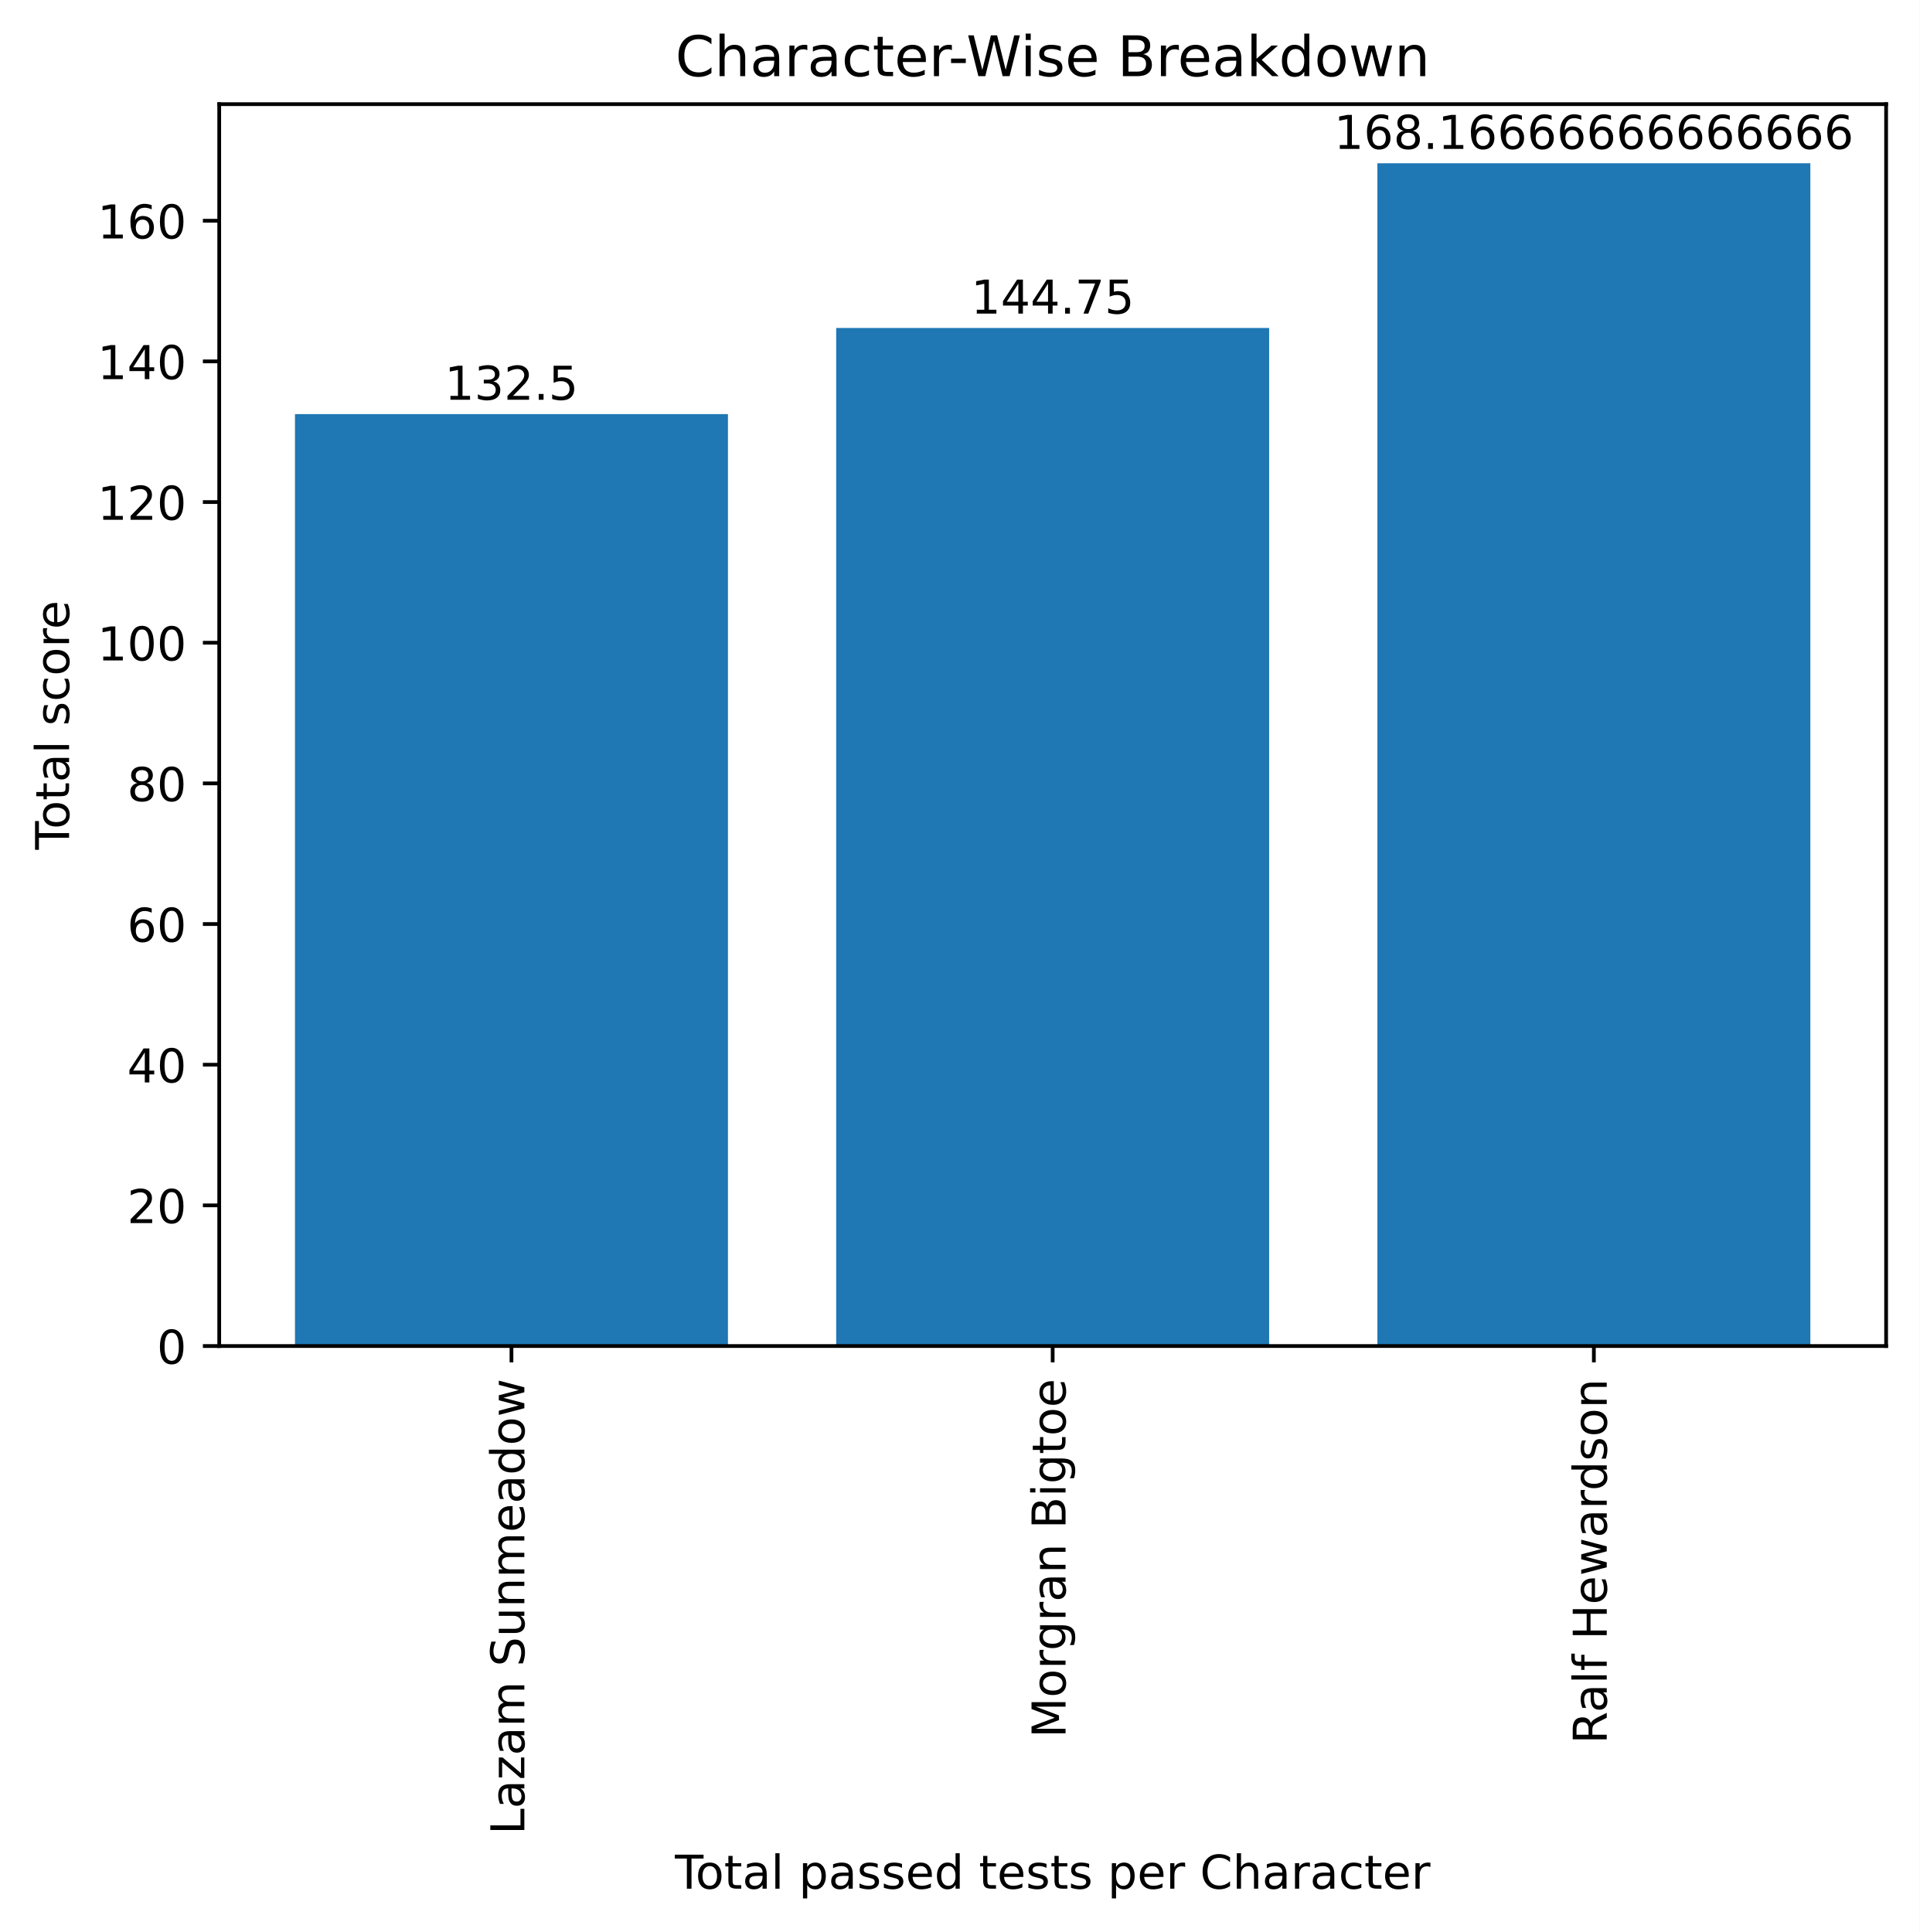
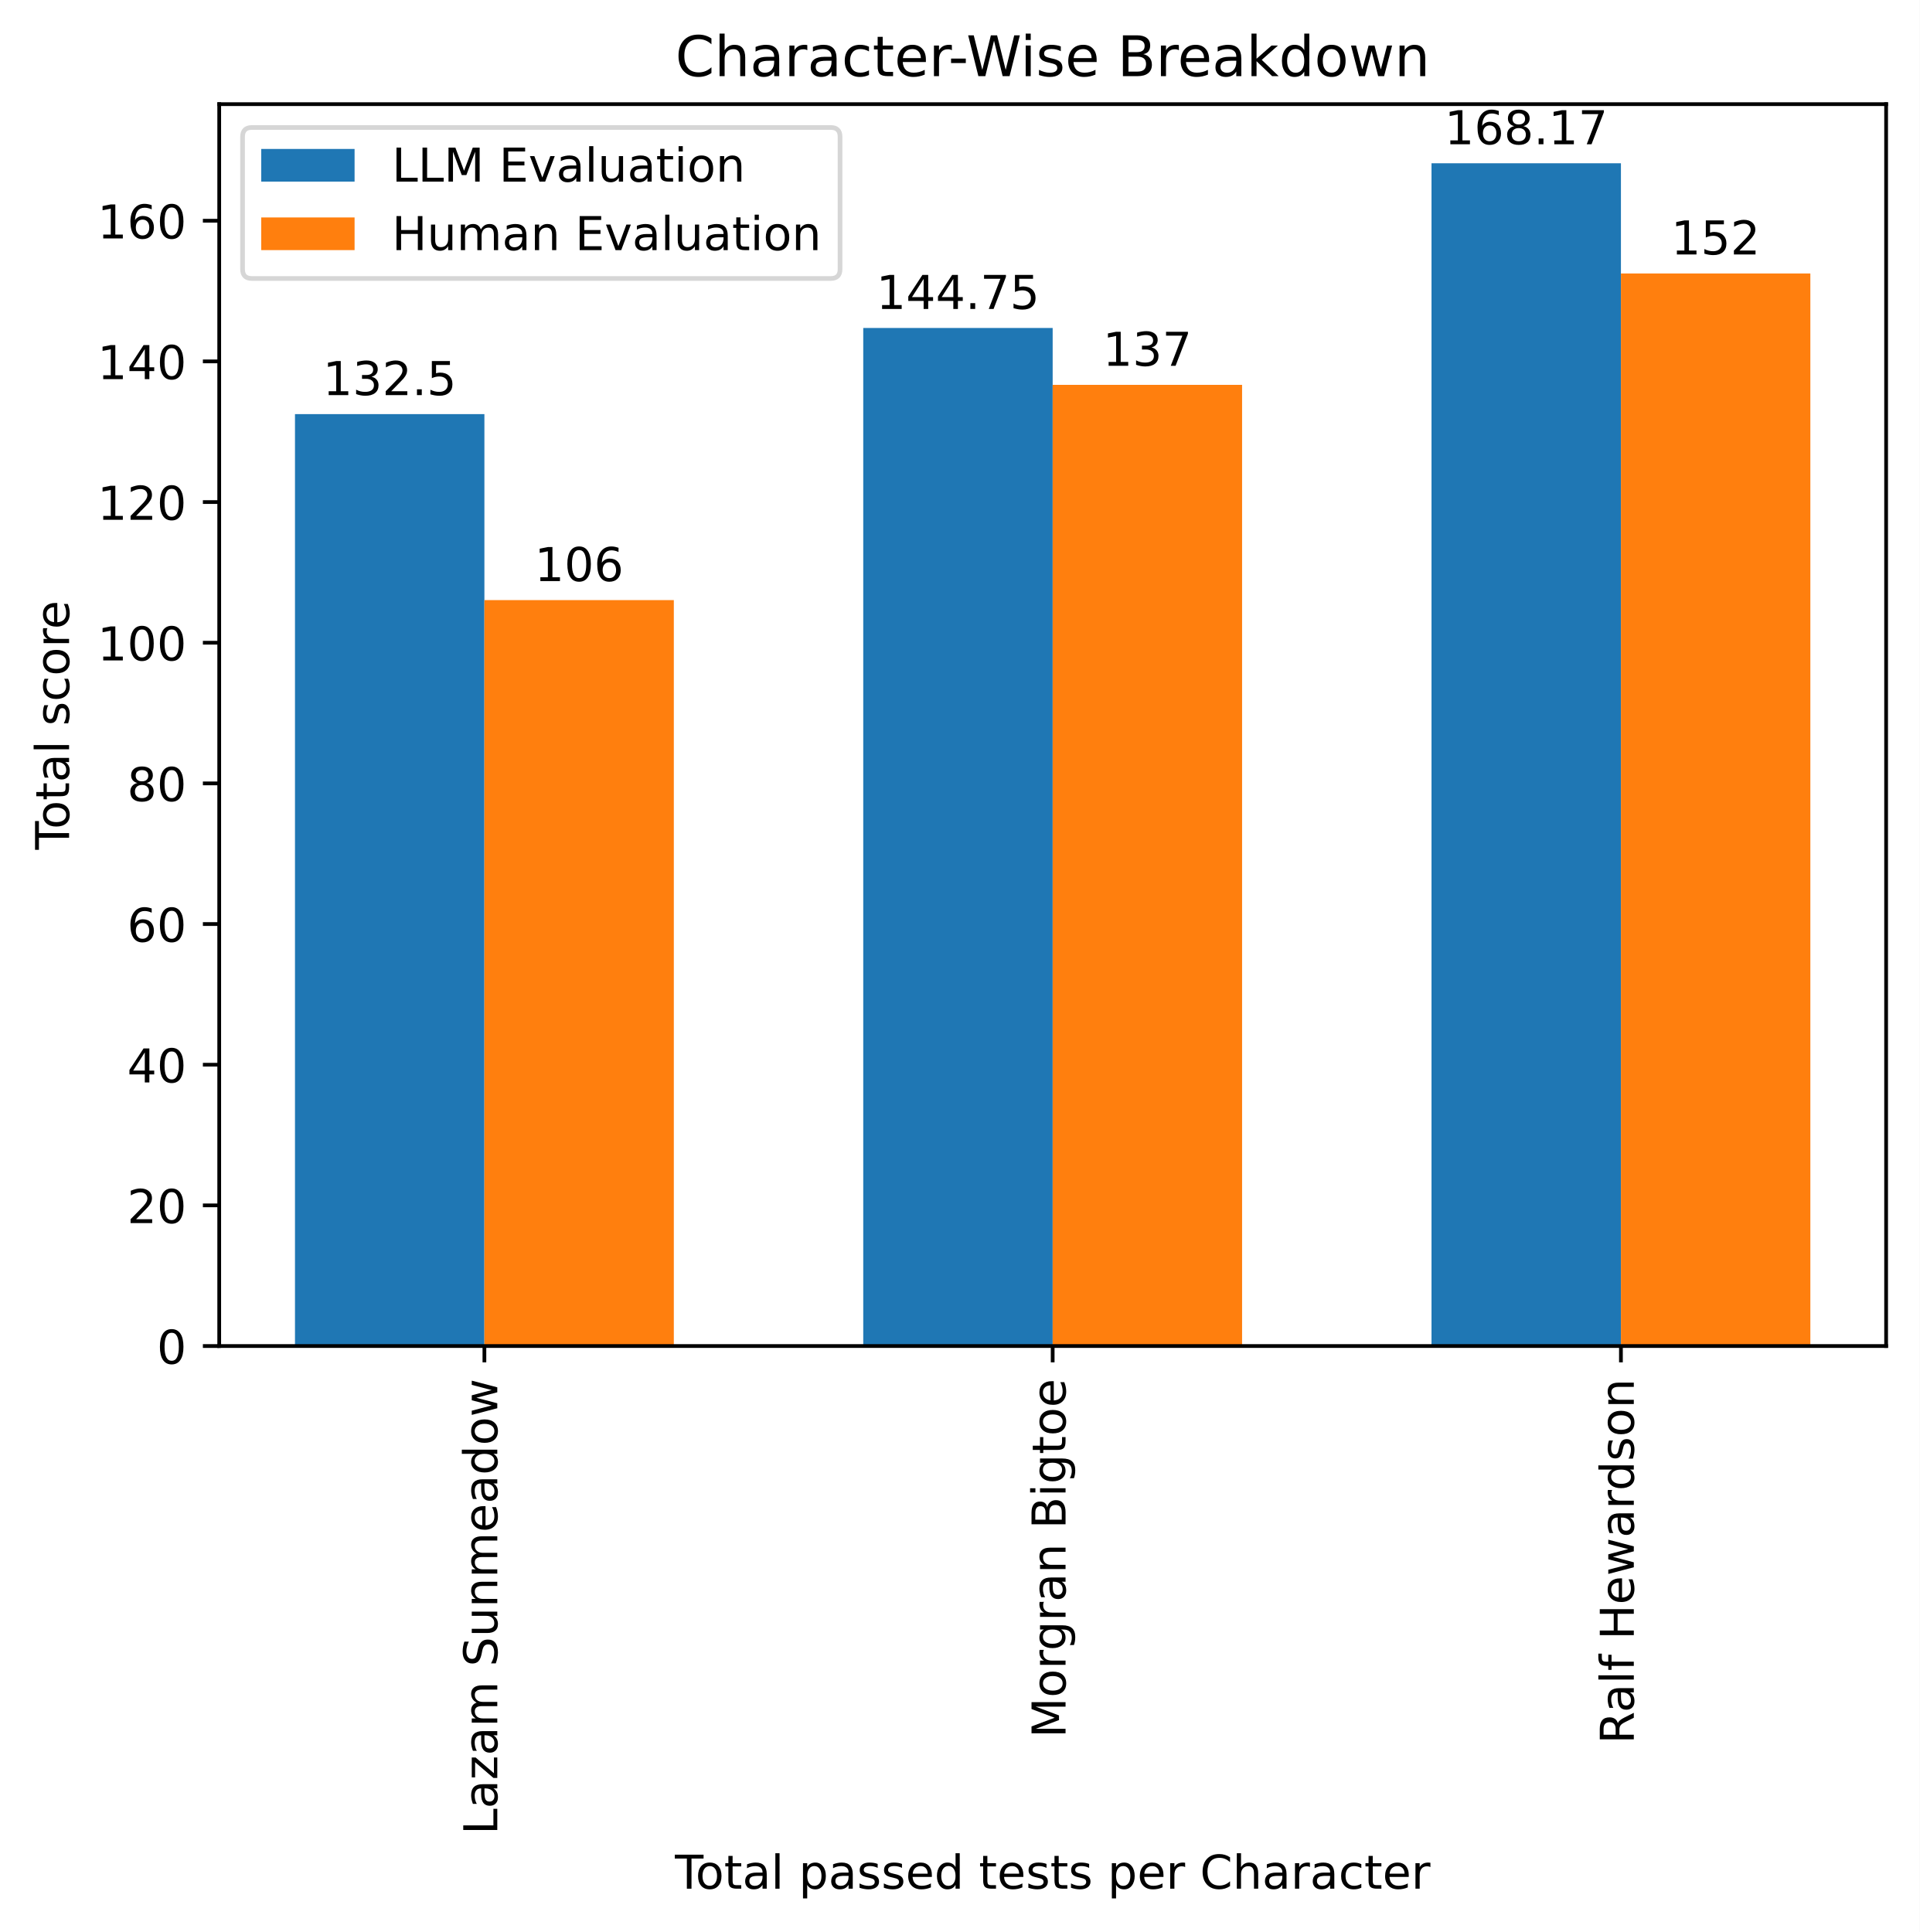
<svg xmlns="http://www.w3.org/2000/svg" xmlns:xlink="http://www.w3.org/1999/xlink" width="411.286pt" height="413.994pt" viewBox="0 0 411.286 413.994" version="1.1">
  <defs>
    <style type="text/css">*{stroke-linejoin: round; stroke-linecap: butt}</style>
  </defs>
  <g id="figure_1">
    <g id="patch_1">
      <path d="M 0 413.994  L 411.286 413.994  L 411.286 0  L 0 0  z " style="fill: #ffffff" />
    </g>
    <g id="axes_1">
      <g id="patch_2">
        <path d="M 46.966 288.43  L 404.086 288.43  L 404.086 22.318  L 46.966 22.318  z " style="fill: #ffffff" />
      </g>
      <g id="patch_3">
-         <path d="M 63.198 288.43  L 155.957 288.43  L 155.957 88.743  L 63.198 88.743  z " clip-path="url(#pf4e41bfb52)" style="fill: #1f77b4" />
+         <path d="M 63.198 288.43  L 103.78 288.43  L 103.78 88.743  L 63.198 88.743  z " clip-path="url(#p93a7d28c02)" style="fill: #1f77b4" />
      </g>
      <g id="patch_4">
-         <path d="M 179.146 288.43  L 271.905 288.43  L 271.905 70.281  L 179.146 70.281  z " clip-path="url(#pf4e41bfb52)" style="fill: #1f77b4" />
+         <path d="M 184.944 288.43  L 225.526 288.43  L 225.526 70.281  L 184.944 70.281  z " clip-path="url(#p93a7d28c02)" style="fill: #1f77b4" />
      </g>
      <g id="patch_5">
-         <path d="M 295.094 288.43  L 387.853 288.43  L 387.853 34.99  L 295.094 34.99  z " clip-path="url(#pf4e41bfb52)" style="fill: #1f77b4" />
+         <path d="M 306.689 288.43  L 347.271 288.43  L 347.271 34.99  L 306.689 34.99  z " clip-path="url(#p93a7d28c02)" style="fill: #1f77b4" />
+       </g>
+       <g id="patch_6">
+         <path d="M 103.78 288.43  L 144.362 288.43  L 144.362 128.596  L 103.78 128.596  z " clip-path="url(#p93a7d28c02)" style="fill: #ff7f0e" />
+       </g>
+       <g id="patch_7">
+         <path d="M 225.526 288.43  L 266.107 288.43  L 266.107 82.463  L 225.526 82.463  z " clip-path="url(#p93a7d28c02)" style="fill: #ff7f0e" />
+       </g>
+       <g id="patch_8">
+         <path d="M 347.271 288.43  L 387.853 288.43  L 387.853 58.601  L 347.271 58.601  z " clip-path="url(#p93a7d28c02)" style="fill: #ff7f0e" />
      </g>
      <g id="matplotlib.axis_1">
        <g id="xtick_1">
          <g id="line2d_1">
            <defs>
-               <path id="m8c6d317044" d="M 0 0  L 0 3.5  " style="stroke: #000000; stroke-width: 0.8" />
+               <path id="mf79826109a" d="M 0 0  L 0 3.5  " style="stroke: #000000; stroke-width: 0.8" />
            </defs>
            <g>
-               <use xlink:href="#m8c6d317044" x="109.578" y="288.43" style="stroke: #000000; stroke-width: 0.8" />
+               <use xlink:href="#mf79826109a" x="103.78" y="288.43" style="stroke: #000000; stroke-width: 0.8" />
            </g>
          </g>
          <g id="text_1">
-             <g transform="translate(112.3369 393.1161) rotate(-90) scale(0.1 -0.1)">
+             <g transform="translate(106.5395 393.1161) rotate(-90) scale(0.1 -0.1)">
              <defs>
                <path id="DejaVuSans-4c" d="M 628 4666  L 1259 4666  L 1259 531  L 3531 531  L 3531 0  L 628 0  L 628 4666  z " transform="scale(0.015625)" />
                <path id="DejaVuSans-61" d="M 2194 1759  Q 1497 1759 1228 1600  Q 959 1441 959 1056  Q 959 750 1161 570  Q 1363 391 1709 391  Q 2188 391 2477 730  Q 2766 1069 2766 1631  L 2766 1759  L 2194 1759  z M 3341 1997  L 3341 0  L 2766 0  L 2766 531  Q 2569 213 2275 61  Q 1981 -91 1556 -91  Q 1019 -91 701 211  Q 384 513 384 1019  Q 384 1609 779 1909  Q 1175 2209 1959 2209  L 2766 2209  L 2766 2266  Q 2766 2663 2505 2880  Q 2244 3097 1772 3097  Q 1472 3097 1187 3025  Q 903 2953 641 2809  L 641 3341  Q 956 3463 1253 3523  Q 1550 3584 1831 3584  Q 2591 3584 2966 3190  Q 3341 2797 3341 1997  z " transform="scale(0.015625)" />
                <path id="DejaVuSans-7a" d="M 353 3500  L 3084 3500  L 3084 2975  L 922 459  L 3084 459  L 3084 0  L 275 0  L 275 525  L 2438 3041  L 353 3041  L 353 3500  z " transform="scale(0.015625)" />
                <path id="DejaVuSans-6d" d="M 3328 2828  Q 3544 3216 3844 3400  Q 4144 3584 4550 3584  Q 5097 3584 5394 3201  Q 5691 2819 5691 2113  L 5691 0  L 5113 0  L 5113 2094  Q 5113 2597 4934 2840  Q 4756 3084 4391 3084  Q 3944 3084 3684 2787  Q 3425 2491 3425 1978  L 3425 0  L 2847 0  L 2847 2094  Q 2847 2600 2669 2842  Q 2491 3084 2119 3084  Q 1678 3084 1418 2786  Q 1159 2488 1159 1978  L 1159 0  L 581 0  L 581 3500  L 1159 3500  L 1159 2956  Q 1356 3278 1631 3431  Q 1906 3584 2284 3584  Q 2666 3584 2933 3390  Q 3200 3197 3328 2828  z " transform="scale(0.015625)" />
                <path id="DejaVuSans-20" transform="scale(0.015625)" />
                <path id="DejaVuSans-53" d="M 3425 4513  L 3425 3897  Q 3066 4069 2747 4153  Q 2428 4238 2131 4238  Q 1616 4238 1336 4038  Q 1056 3838 1056 3469  Q 1056 3159 1242 3001  Q 1428 2844 1947 2747  L 2328 2669  Q 3034 2534 3370 2195  Q 3706 1856 3706 1288  Q 3706 609 3251 259  Q 2797 -91 1919 -91  Q 1588 -91 1214 -16  Q 841 59 441 206  L 441 856  Q 825 641 1194 531  Q 1563 422 1919 422  Q 2459 422 2753 634  Q 3047 847 3047 1241  Q 3047 1584 2836 1778  Q 2625 1972 2144 2069  L 1759 2144  Q 1053 2284 737 2584  Q 422 2884 422 3419  Q 422 4038 858 4394  Q 1294 4750 2059 4750  Q 2388 4750 2728 4690  Q 3069 4631 3425 4513  z " transform="scale(0.015625)" />
                <path id="DejaVuSans-75" d="M 544 1381  L 544 3500  L 1119 3500  L 1119 1403  Q 1119 906 1312 657  Q 1506 409 1894 409  Q 2359 409 2629 706  Q 2900 1003 2900 1516  L 2900 3500  L 3475 3500  L 3475 0  L 2900 0  L 2900 538  Q 2691 219 2414 64  Q 2138 -91 1772 -91  Q 1169 -91 856 284  Q 544 659 544 1381  z M 1991 3584  L 1991 3584  z " transform="scale(0.015625)" />
                <path id="DejaVuSans-6e" d="M 3513 2113  L 3513 0  L 2938 0  L 2938 2094  Q 2938 2591 2744 2837  Q 2550 3084 2163 3084  Q 1697 3084 1428 2787  Q 1159 2491 1159 1978  L 1159 0  L 581 0  L 581 3500  L 1159 3500  L 1159 2956  Q 1366 3272 1645 3428  Q 1925 3584 2291 3584  Q 2894 3584 3203 3211  Q 3513 2838 3513 2113  z " transform="scale(0.015625)" />
                <path id="DejaVuSans-65" d="M 3597 1894  L 3597 1613  L 953 1613  Q 991 1019 1311 708  Q 1631 397 2203 397  Q 2534 397 2845 478  Q 3156 559 3463 722  L 3463 178  Q 3153 47 2828 -22  Q 2503 -91 2169 -91  Q 1331 -91 842 396  Q 353 884 353 1716  Q 353 2575 817 3079  Q 1281 3584 2069 3584  Q 2775 3584 3186 3129  Q 3597 2675 3597 1894  z M 3022 2063  Q 3016 2534 2758 2815  Q 2500 3097 2075 3097  Q 1594 3097 1305 2825  Q 1016 2553 972 2059  L 3022 2063  z " transform="scale(0.015625)" />
                <path id="DejaVuSans-64" d="M 2906 2969  L 2906 4863  L 3481 4863  L 3481 0  L 2906 0  L 2906 525  Q 2725 213 2448 61  Q 2172 -91 1784 -91  Q 1150 -91 751 415  Q 353 922 353 1747  Q 353 2572 751 3078  Q 1150 3584 1784 3584  Q 2172 3584 2448 3432  Q 2725 3281 2906 2969  z M 947 1747  Q 947 1113 1208 752  Q 1469 391 1925 391  Q 2381 391 2643 752  Q 2906 1113 2906 1747  Q 2906 2381 2643 2742  Q 2381 3103 1925 3103  Q 1469 3103 1208 2742  Q 947 2381 947 1747  z " transform="scale(0.015625)" />
                <path id="DejaVuSans-6f" d="M 1959 3097  Q 1497 3097 1228 2736  Q 959 2375 959 1747  Q 959 1119 1226 758  Q 1494 397 1959 397  Q 2419 397 2687 759  Q 2956 1122 2956 1747  Q 2956 2369 2687 2733  Q 2419 3097 1959 3097  z M 1959 3584  Q 2709 3584 3137 3096  Q 3566 2609 3566 1747  Q 3566 888 3137 398  Q 2709 -91 1959 -91  Q 1206 -91 779 398  Q 353 888 353 1747  Q 353 2609 779 3096  Q 1206 3584 1959 3584  z " transform="scale(0.015625)" />
                <path id="DejaVuSans-77" d="M 269 3500  L 844 3500  L 1563 769  L 2278 3500  L 2956 3500  L 3675 769  L 4391 3500  L 4966 3500  L 4050 0  L 3372 0  L 2619 2869  L 1863 0  L 1184 0  L 269 3500  z " transform="scale(0.015625)" />
              </defs>
              <use xlink:href="#DejaVuSans-4c" />
              <use xlink:href="#DejaVuSans-61" transform="translate(55.71289 0)" />
              <use xlink:href="#DejaVuSans-7a" transform="translate(116.9922 0)" />
              <use xlink:href="#DejaVuSans-61" transform="translate(169.4824 0)" />
              <use xlink:href="#DejaVuSans-6d" transform="translate(230.7617 0)" />
              <use xlink:href="#DejaVuSans-20" transform="translate(328.1738 0)" />
              <use xlink:href="#DejaVuSans-53" transform="translate(359.9609 0)" />
              <use xlink:href="#DejaVuSans-75" transform="translate(423.4375 0)" />
              <use xlink:href="#DejaVuSans-6e" transform="translate(486.8164 0)" />
              <use xlink:href="#DejaVuSans-6d" transform="translate(550.1953 0)" />
              <use xlink:href="#DejaVuSans-65" transform="translate(647.6074 0)" />
              <use xlink:href="#DejaVuSans-61" transform="translate(709.1309 0)" />
              <use xlink:href="#DejaVuSans-64" transform="translate(770.4102 0)" />
              <use xlink:href="#DejaVuSans-6f" transform="translate(833.8867 0)" />
              <use xlink:href="#DejaVuSans-77" transform="translate(895.0684 0)" />
            </g>
          </g>
        </g>
        <g id="xtick_2">
          <g id="line2d_2">
            <g>
-               <use xlink:href="#m8c6d317044" x="225.526" y="288.43" style="stroke: #000000; stroke-width: 0.8" />
+               <use xlink:href="#mf79826109a" x="225.526" y="288.43" style="stroke: #000000; stroke-width: 0.8" />
            </g>
          </g>
          <g id="text_2">
            <g transform="translate(228.285 372.3958) rotate(-90) scale(0.1 -0.1)">
              <defs>
                <path id="DejaVuSans-4d" d="M 628 4666  L 1569 4666  L 2759 1491  L 3956 4666  L 4897 4666  L 4897 0  L 4281 0  L 4281 4097  L 3078 897  L 2444 897  L 1241 4097  L 1241 0  L 628 0  L 628 4666  z " transform="scale(0.015625)" />
                <path id="DejaVuSans-72" d="M 2631 2963  Q 2534 3019 2420 3045  Q 2306 3072 2169 3072  Q 1681 3072 1420 2755  Q 1159 2438 1159 1844  L 1159 0  L 581 0  L 581 3500  L 1159 3500  L 1159 2956  Q 1341 3275 1631 3429  Q 1922 3584 2338 3584  Q 2397 3584 2469 3576  Q 2541 3569 2628 3553  L 2631 2963  z " transform="scale(0.015625)" />
                <path id="DejaVuSans-67" d="M 2906 1791  Q 2906 2416 2648 2759  Q 2391 3103 1925 3103  Q 1463 3103 1205 2759  Q 947 2416 947 1791  Q 947 1169 1205 825  Q 1463 481 1925 481  Q 2391 481 2648 825  Q 2906 1169 2906 1791  z M 3481 434  Q 3481 -459 3084 -895  Q 2688 -1331 1869 -1331  Q 1566 -1331 1297 -1286  Q 1028 -1241 775 -1147  L 775 -588  Q 1028 -725 1275 -790  Q 1522 -856 1778 -856  Q 2344 -856 2625 -561  Q 2906 -266 2906 331  L 2906 616  Q 2728 306 2450 153  Q 2172 0 1784 0  Q 1141 0 747 490  Q 353 981 353 1791  Q 353 2603 747 3093  Q 1141 3584 1784 3584  Q 2172 3584 2450 3431  Q 2728 3278 2906 2969  L 2906 3500  L 3481 3500  L 3481 434  z " transform="scale(0.015625)" />
                <path id="DejaVuSans-42" d="M 1259 2228  L 1259 519  L 2272 519  Q 2781 519 3026 730  Q 3272 941 3272 1375  Q 3272 1813 3026 2020  Q 2781 2228 2272 2228  L 1259 2228  z M 1259 4147  L 1259 2741  L 2194 2741  Q 2656 2741 2882 2914  Q 3109 3088 3109 3444  Q 3109 3797 2882 3972  Q 2656 4147 2194 4147  L 1259 4147  z M 628 4666  L 2241 4666  Q 2963 4666 3353 4366  Q 3744 4066 3744 3513  Q 3744 3084 3544 2831  Q 3344 2578 2956 2516  Q 3422 2416 3680 2098  Q 3938 1781 3938 1306  Q 3938 681 3513 340  Q 3088 0 2303 0  L 628 0  L 628 4666  z " transform="scale(0.015625)" />
                <path id="DejaVuSans-69" d="M 603 3500  L 1178 3500  L 1178 0  L 603 0  L 603 3500  z M 603 4863  L 1178 4863  L 1178 4134  L 603 4134  L 603 4863  z " transform="scale(0.015625)" />
                <path id="DejaVuSans-74" d="M 1172 4494  L 1172 3500  L 2356 3500  L 2356 3053  L 1172 3053  L 1172 1153  Q 1172 725 1289 603  Q 1406 481 1766 481  L 2356 481  L 2356 0  L 1766 0  Q 1100 0 847 248  Q 594 497 594 1153  L 594 3053  L 172 3053  L 172 3500  L 594 3500  L 594 4494  L 1172 4494  z " transform="scale(0.015625)" />
              </defs>
              <use xlink:href="#DejaVuSans-4d" />
              <use xlink:href="#DejaVuSans-6f" transform="translate(86.2793 0)" />
              <use xlink:href="#DejaVuSans-72" transform="translate(147.4609 0)" />
              <use xlink:href="#DejaVuSans-67" transform="translate(186.8242 0)" />
              <use xlink:href="#DejaVuSans-72" transform="translate(250.3008 0)" />
              <use xlink:href="#DejaVuSans-61" transform="translate(291.4141 0)" />
              <use xlink:href="#DejaVuSans-6e" transform="translate(352.6934 0)" />
              <use xlink:href="#DejaVuSans-20" transform="translate(416.0723 0)" />
              <use xlink:href="#DejaVuSans-42" transform="translate(447.8594 0)" />
              <use xlink:href="#DejaVuSans-69" transform="translate(516.4629 0)" />
              <use xlink:href="#DejaVuSans-67" transform="translate(544.2461 0)" />
              <use xlink:href="#DejaVuSans-74" transform="translate(607.7227 0)" />
              <use xlink:href="#DejaVuSans-6f" transform="translate(646.9316 0)" />
              <use xlink:href="#DejaVuSans-65" transform="translate(708.1133 0)" />
            </g>
          </g>
        </g>
        <g id="xtick_3">
          <g id="line2d_3">
            <g>
-               <use xlink:href="#m8c6d317044" x="341.474" y="288.43" style="stroke: #000000; stroke-width: 0.8" />
+               <use xlink:href="#mf79826109a" x="347.271" y="288.43" style="stroke: #000000; stroke-width: 0.8" />
            </g>
          </g>
          <g id="text_3">
-             <g transform="translate(344.2331 373.6879) rotate(-90) scale(0.1 -0.1)">
+             <g transform="translate(350.0305 373.6879) rotate(-90) scale(0.1 -0.1)">
              <defs>
                <path id="DejaVuSans-52" d="M 2841 2188  Q 3044 2119 3236 1894  Q 3428 1669 3622 1275  L 4263 0  L 3584 0  L 2988 1197  Q 2756 1666 2539 1819  Q 2322 1972 1947 1972  L 1259 1972  L 1259 0  L 628 0  L 628 4666  L 2053 4666  Q 2853 4666 3247 4331  Q 3641 3997 3641 3322  Q 3641 2881 3436 2590  Q 3231 2300 2841 2188  z M 1259 4147  L 1259 2491  L 2053 2491  Q 2509 2491 2742 2702  Q 2975 2913 2975 3322  Q 2975 3731 2742 3939  Q 2509 4147 2053 4147  L 1259 4147  z " transform="scale(0.015625)" />
                <path id="DejaVuSans-6c" d="M 603 4863  L 1178 4863  L 1178 0  L 603 0  L 603 4863  z " transform="scale(0.015625)" />
                <path id="DejaVuSans-66" d="M 2375 4863  L 2375 4384  L 1825 4384  Q 1516 4384 1395 4259  Q 1275 4134 1275 3809  L 1275 3500  L 2222 3500  L 2222 3053  L 1275 3053  L 1275 0  L 697 0  L 697 3053  L 147 3053  L 147 3500  L 697 3500  L 697 3744  Q 697 4328 969 4595  Q 1241 4863 1831 4863  L 2375 4863  z " transform="scale(0.015625)" />
                <path id="DejaVuSans-48" d="M 628 4666  L 1259 4666  L 1259 2753  L 3553 2753  L 3553 4666  L 4184 4666  L 4184 0  L 3553 0  L 3553 2222  L 1259 2222  L 1259 0  L 628 0  L 628 4666  z " transform="scale(0.015625)" />
                <path id="DejaVuSans-73" d="M 2834 3397  L 2834 2853  Q 2591 2978 2328 3040  Q 2066 3103 1784 3103  Q 1356 3103 1142 2972  Q 928 2841 928 2578  Q 928 2378 1081 2264  Q 1234 2150 1697 2047  L 1894 2003  Q 2506 1872 2764 1633  Q 3022 1394 3022 966  Q 3022 478 2636 193  Q 2250 -91 1575 -91  Q 1294 -91 989 -36  Q 684 19 347 128  L 347 722  Q 666 556 975 473  Q 1284 391 1588 391  Q 1994 391 2212 530  Q 2431 669 2431 922  Q 2431 1156 2273 1281  Q 2116 1406 1581 1522  L 1381 1569  Q 847 1681 609 1914  Q 372 2147 372 2553  Q 372 3047 722 3315  Q 1072 3584 1716 3584  Q 2034 3584 2315 3537  Q 2597 3491 2834 3397  z " transform="scale(0.015625)" />
              </defs>
              <use xlink:href="#DejaVuSans-52" />
              <use xlink:href="#DejaVuSans-61" transform="translate(67.23242 0)" />
              <use xlink:href="#DejaVuSans-6c" transform="translate(128.5117 0)" />
              <use xlink:href="#DejaVuSans-66" transform="translate(156.2949 0)" />
              <use xlink:href="#DejaVuSans-20" transform="translate(191.5 0)" />
              <use xlink:href="#DejaVuSans-48" transform="translate(223.2871 0)" />
              <use xlink:href="#DejaVuSans-65" transform="translate(298.4824 0)" />
              <use xlink:href="#DejaVuSans-77" transform="translate(360.0059 0)" />
              <use xlink:href="#DejaVuSans-61" transform="translate(441.793 0)" />
              <use xlink:href="#DejaVuSans-72" transform="translate(503.0723 0)" />
              <use xlink:href="#DejaVuSans-64" transform="translate(542.4355 0)" />
              <use xlink:href="#DejaVuSans-73" transform="translate(605.9121 0)" />
              <use xlink:href="#DejaVuSans-6f" transform="translate(658.0117 0)" />
              <use xlink:href="#DejaVuSans-6e" transform="translate(719.1934 0)" />
            </g>
          </g>
        </g>
        <g id="text_4">
          <g transform="translate(144.5967 404.7145) scale(0.1 -0.1)">
            <defs>
              <path id="DejaVuSans-54" d="M -19 4666  L 3928 4666  L 3928 4134  L 2272 4134  L 2272 0  L 1638 0  L 1638 4134  L -19 4134  L -19 4666  z " transform="scale(0.015625)" />
              <path id="DejaVuSans-70" d="M 1159 525  L 1159 -1331  L 581 -1331  L 581 3500  L 1159 3500  L 1159 2969  Q 1341 3281 1617 3432  Q 1894 3584 2278 3584  Q 2916 3584 3314 3078  Q 3713 2572 3713 1747  Q 3713 922 3314 415  Q 2916 -91 2278 -91  Q 1894 -91 1617 61  Q 1341 213 1159 525  z M 3116 1747  Q 3116 2381 2855 2742  Q 2594 3103 2138 3103  Q 1681 3103 1420 2742  Q 1159 2381 1159 1747  Q 1159 1113 1420 752  Q 1681 391 2138 391  Q 2594 391 2855 752  Q 3116 1113 3116 1747  z " transform="scale(0.015625)" />
              <path id="DejaVuSans-43" d="M 4122 4306  L 4122 3641  Q 3803 3938 3442 4084  Q 3081 4231 2675 4231  Q 1875 4231 1450 3742  Q 1025 3253 1025 2328  Q 1025 1406 1450 917  Q 1875 428 2675 428  Q 3081 428 3442 575  Q 3803 722 4122 1019  L 4122 359  Q 3791 134 3420 21  Q 3050 -91 2638 -91  Q 1578 -91 968 557  Q 359 1206 359 2328  Q 359 3453 968 4101  Q 1578 4750 2638 4750  Q 3056 4750 3426 4639  Q 3797 4528 4122 4306  z " transform="scale(0.015625)" />
              <path id="DejaVuSans-68" d="M 3513 2113  L 3513 0  L 2938 0  L 2938 2094  Q 2938 2591 2744 2837  Q 2550 3084 2163 3084  Q 1697 3084 1428 2787  Q 1159 2491 1159 1978  L 1159 0  L 581 0  L 581 4863  L 1159 4863  L 1159 2956  Q 1366 3272 1645 3428  Q 1925 3584 2291 3584  Q 2894 3584 3203 3211  Q 3513 2838 3513 2113  z " transform="scale(0.015625)" />
              <path id="DejaVuSans-63" d="M 3122 3366  L 3122 2828  Q 2878 2963 2633 3030  Q 2388 3097 2138 3097  Q 1578 3097 1268 2742  Q 959 2388 959 1747  Q 959 1106 1268 751  Q 1578 397 2138 397  Q 2388 397 2633 464  Q 2878 531 3122 666  L 3122 134  Q 2881 22 2623 -34  Q 2366 -91 2075 -91  Q 1284 -91 818 406  Q 353 903 353 1747  Q 353 2603 823 3093  Q 1294 3584 2113 3584  Q 2378 3584 2631 3529  Q 2884 3475 3122 3366  z " transform="scale(0.015625)" />
            </defs>
            <use xlink:href="#DejaVuSans-54" />
            <use xlink:href="#DejaVuSans-6f" transform="translate(44.08398 0)" />
            <use xlink:href="#DejaVuSans-74" transform="translate(105.2656 0)" />
            <use xlink:href="#DejaVuSans-61" transform="translate(144.4746 0)" />
            <use xlink:href="#DejaVuSans-6c" transform="translate(205.7539 0)" />
            <use xlink:href="#DejaVuSans-20" transform="translate(233.5371 0)" />
            <use xlink:href="#DejaVuSans-70" transform="translate(265.3242 0)" />
            <use xlink:href="#DejaVuSans-61" transform="translate(328.8008 0)" />
            <use xlink:href="#DejaVuSans-73" transform="translate(390.0801 0)" />
            <use xlink:href="#DejaVuSans-73" transform="translate(442.1797 0)" />
            <use xlink:href="#DejaVuSans-65" transform="translate(494.2793 0)" />
            <use xlink:href="#DejaVuSans-64" transform="translate(555.8027 0)" />
            <use xlink:href="#DejaVuSans-20" transform="translate(619.2793 0)" />
            <use xlink:href="#DejaVuSans-74" transform="translate(651.0664 0)" />
            <use xlink:href="#DejaVuSans-65" transform="translate(690.2754 0)" />
            <use xlink:href="#DejaVuSans-73" transform="translate(751.7988 0)" />
            <use xlink:href="#DejaVuSans-74" transform="translate(803.8984 0)" />
            <use xlink:href="#DejaVuSans-73" transform="translate(843.1074 0)" />
            <use xlink:href="#DejaVuSans-20" transform="translate(895.207 0)" />
            <use xlink:href="#DejaVuSans-70" transform="translate(926.9941 0)" />
            <use xlink:href="#DejaVuSans-65" transform="translate(990.4707 0)" />
            <use xlink:href="#DejaVuSans-72" transform="translate(1051.994 0)" />
            <use xlink:href="#DejaVuSans-20" transform="translate(1093.107 0)" />
            <use xlink:href="#DejaVuSans-43" transform="translate(1124.895 0)" />
            <use xlink:href="#DejaVuSans-68" transform="translate(1194.719 0)" />
            <use xlink:href="#DejaVuSans-61" transform="translate(1258.098 0)" />
            <use xlink:href="#DejaVuSans-72" transform="translate(1319.377 0)" />
            <use xlink:href="#DejaVuSans-61" transform="translate(1360.49 0)" />
            <use xlink:href="#DejaVuSans-63" transform="translate(1421.77 0)" />
            <use xlink:href="#DejaVuSans-74" transform="translate(1476.75 0)" />
            <use xlink:href="#DejaVuSans-65" transform="translate(1515.959 0)" />
            <use xlink:href="#DejaVuSans-72" transform="translate(1577.482 0)" />
          </g>
        </g>
      </g>
      <g id="matplotlib.axis_2">
        <g id="ytick_1">
          <g id="line2d_4">
            <defs>
-               <path id="mb0619ff660" d="M 0 0  L -3.5 0  " style="stroke: #000000; stroke-width: 0.8" />
+               <path id="m099392db13" d="M 0 0  L -3.5 0  " style="stroke: #000000; stroke-width: 0.8" />
            </defs>
            <g>
-               <use xlink:href="#mb0619ff660" x="46.966" y="288.43" style="stroke: #000000; stroke-width: 0.8" />
+               <use xlink:href="#m099392db13" x="46.966" y="288.43" style="stroke: #000000; stroke-width: 0.8" />
            </g>
          </g>
          <g id="text_5">
            <g transform="translate(33.60312 292.2293) scale(0.1 -0.1)">
              <defs>
                <path id="DejaVuSans-30" d="M 2034 4250  Q 1547 4250 1301 3770  Q 1056 3291 1056 2328  Q 1056 1369 1301 889  Q 1547 409 2034 409  Q 2525 409 2770 889  Q 3016 1369 3016 2328  Q 3016 3291 2770 3770  Q 2525 4250 2034 4250  z M 2034 4750  Q 2819 4750 3233 4129  Q 3647 3509 3647 2328  Q 3647 1150 3233 529  Q 2819 -91 2034 -91  Q 1250 -91 836 529  Q 422 1150 422 2328  Q 422 3509 836 4129  Q 1250 4750 2034 4750  z " transform="scale(0.015625)" />
              </defs>
              <use xlink:href="#DejaVuSans-30" />
            </g>
          </g>
        </g>
        <g id="ytick_2">
          <g id="line2d_5">
            <g>
-               <use xlink:href="#mb0619ff660" x="46.966" y="258.289" style="stroke: #000000; stroke-width: 0.8" />
+               <use xlink:href="#m099392db13" x="46.966" y="258.289" style="stroke: #000000; stroke-width: 0.8" />
            </g>
          </g>
          <g id="text_6">
            <g transform="translate(27.24063 262.0878) scale(0.1 -0.1)">
              <defs>
                <path id="DejaVuSans-32" d="M 1228 531  L 3431 531  L 3431 0  L 469 0  L 469 531  Q 828 903 1448 1529  Q 2069 2156 2228 2338  Q 2531 2678 2651 2914  Q 2772 3150 2772 3378  Q 2772 3750 2511 3984  Q 2250 4219 1831 4219  Q 1534 4219 1204 4116  Q 875 4013 500 3803  L 500 4441  Q 881 4594 1212 4672  Q 1544 4750 1819 4750  Q 2544 4750 2975 4387  Q 3406 4025 3406 3419  Q 3406 3131 3298 2873  Q 3191 2616 2906 2266  Q 2828 2175 2409 1742  Q 1991 1309 1228 531  z " transform="scale(0.015625)" />
              </defs>
              <use xlink:href="#DejaVuSans-32" />
              <use xlink:href="#DejaVuSans-30" transform="translate(63.62305 0)" />
            </g>
          </g>
        </g>
        <g id="ytick_3">
          <g id="line2d_6">
            <g>
-               <use xlink:href="#mb0619ff660" x="46.966" y="228.147" style="stroke: #000000; stroke-width: 0.8" />
+               <use xlink:href="#m099392db13" x="46.966" y="228.147" style="stroke: #000000; stroke-width: 0.8" />
            </g>
          </g>
          <g id="text_7">
            <g transform="translate(27.24063 231.9463) scale(0.1 -0.1)">
              <defs>
                <path id="DejaVuSans-34" d="M 2419 4116  L 825 1625  L 2419 1625  L 2419 4116  z M 2253 4666  L 3047 4666  L 3047 1625  L 3713 1625  L 3713 1100  L 3047 1100  L 3047 0  L 2419 0  L 2419 1100  L 313 1100  L 313 1709  L 2253 4666  z " transform="scale(0.015625)" />
              </defs>
              <use xlink:href="#DejaVuSans-34" />
              <use xlink:href="#DejaVuSans-30" transform="translate(63.62305 0)" />
            </g>
          </g>
        </g>
        <g id="ytick_4">
          <g id="line2d_7">
            <g>
-               <use xlink:href="#mb0619ff660" x="46.966" y="198.006" style="stroke: #000000; stroke-width: 0.8" />
+               <use xlink:href="#m099392db13" x="46.966" y="198.006" style="stroke: #000000; stroke-width: 0.8" />
            </g>
          </g>
          <g id="text_8">
            <g transform="translate(27.24063 201.8048) scale(0.1 -0.1)">
              <defs>
                <path id="DejaVuSans-36" d="M 2113 2584  Q 1688 2584 1439 2293  Q 1191 2003 1191 1497  Q 1191 994 1439 701  Q 1688 409 2113 409  Q 2538 409 2786 701  Q 3034 994 3034 1497  Q 3034 2003 2786 2293  Q 2538 2584 2113 2584  z M 3366 4563  L 3366 3988  Q 3128 4100 2886 4159  Q 2644 4219 2406 4219  Q 1781 4219 1451 3797  Q 1122 3375 1075 2522  Q 1259 2794 1537 2939  Q 1816 3084 2150 3084  Q 2853 3084 3261 2657  Q 3669 2231 3669 1497  Q 3669 778 3244 343  Q 2819 -91 2113 -91  Q 1303 -91 875 529  Q 447 1150 447 2328  Q 447 3434 972 4092  Q 1497 4750 2381 4750  Q 2619 4750 2861 4703  Q 3103 4656 3366 4563  z " transform="scale(0.015625)" />
              </defs>
              <use xlink:href="#DejaVuSans-36" />
              <use xlink:href="#DejaVuSans-30" transform="translate(63.62305 0)" />
            </g>
          </g>
        </g>
        <g id="ytick_5">
          <g id="line2d_8">
            <g>
-               <use xlink:href="#mb0619ff660" x="46.966" y="167.864" style="stroke: #000000; stroke-width: 0.8" />
+               <use xlink:href="#m099392db13" x="46.966" y="167.864" style="stroke: #000000; stroke-width: 0.8" />
            </g>
          </g>
          <g id="text_9">
            <g transform="translate(27.24063 171.6632) scale(0.1 -0.1)">
              <defs>
                <path id="DejaVuSans-38" d="M 2034 2216  Q 1584 2216 1326 1975  Q 1069 1734 1069 1313  Q 1069 891 1326 650  Q 1584 409 2034 409  Q 2484 409 2743 651  Q 3003 894 3003 1313  Q 3003 1734 2745 1975  Q 2488 2216 2034 2216  z M 1403 2484  Q 997 2584 770 2862  Q 544 3141 544 3541  Q 544 4100 942 4425  Q 1341 4750 2034 4750  Q 2731 4750 3128 4425  Q 3525 4100 3525 3541  Q 3525 3141 3298 2862  Q 3072 2584 2669 2484  Q 3125 2378 3379 2068  Q 3634 1759 3634 1313  Q 3634 634 3220 271  Q 2806 -91 2034 -91  Q 1263 -91 848 271  Q 434 634 434 1313  Q 434 1759 690 2068  Q 947 2378 1403 2484  z M 1172 3481  Q 1172 3119 1398 2916  Q 1625 2713 2034 2713  Q 2441 2713 2670 2916  Q 2900 3119 2900 3481  Q 2900 3844 2670 4047  Q 2441 4250 2034 4250  Q 1625 4250 1398 4047  Q 1172 3844 1172 3481  z " transform="scale(0.015625)" />
              </defs>
              <use xlink:href="#DejaVuSans-38" />
              <use xlink:href="#DejaVuSans-30" transform="translate(63.62305 0)" />
            </g>
          </g>
        </g>
        <g id="ytick_6">
          <g id="line2d_9">
            <g>
-               <use xlink:href="#mb0619ff660" x="46.966" y="137.722" style="stroke: #000000; stroke-width: 0.8" />
+               <use xlink:href="#m099392db13" x="46.966" y="137.722" style="stroke: #000000; stroke-width: 0.8" />
            </g>
          </g>
          <g id="text_10">
            <g transform="translate(20.87813 141.5217) scale(0.1 -0.1)">
              <defs>
                <path id="DejaVuSans-31" d="M 794 531  L 1825 531  L 1825 4091  L 703 3866  L 703 4441  L 1819 4666  L 2450 4666  L 2450 531  L 3481 531  L 3481 0  L 794 0  L 794 531  z " transform="scale(0.015625)" />
              </defs>
              <use xlink:href="#DejaVuSans-31" />
              <use xlink:href="#DejaVuSans-30" transform="translate(63.62305 0)" />
              <use xlink:href="#DejaVuSans-30" transform="translate(127.2461 0)" />
            </g>
          </g>
        </g>
        <g id="ytick_7">
          <g id="line2d_10">
            <g>
-               <use xlink:href="#mb0619ff660" x="46.966" y="107.581" style="stroke: #000000; stroke-width: 0.8" />
+               <use xlink:href="#m099392db13" x="46.966" y="107.581" style="stroke: #000000; stroke-width: 0.8" />
            </g>
          </g>
          <g id="text_11">
            <g transform="translate(20.87813 111.3802) scale(0.1 -0.1)">
              <use xlink:href="#DejaVuSans-31" />
              <use xlink:href="#DejaVuSans-32" transform="translate(63.62305 0)" />
              <use xlink:href="#DejaVuSans-30" transform="translate(127.2461 0)" />
            </g>
          </g>
        </g>
        <g id="ytick_8">
          <g id="line2d_11">
            <g>
-               <use xlink:href="#mb0619ff660" x="46.966" y="77.439" style="stroke: #000000; stroke-width: 0.8" />
+               <use xlink:href="#m099392db13" x="46.966" y="77.439" style="stroke: #000000; stroke-width: 0.8" />
            </g>
          </g>
          <g id="text_12">
            <g transform="translate(20.87813 81.23866) scale(0.1 -0.1)">
              <use xlink:href="#DejaVuSans-31" />
              <use xlink:href="#DejaVuSans-34" transform="translate(63.62305 0)" />
              <use xlink:href="#DejaVuSans-30" transform="translate(127.2461 0)" />
            </g>
          </g>
        </g>
        <g id="ytick_9">
          <g id="line2d_12">
            <g>
-               <use xlink:href="#mb0619ff660" x="46.966" y="47.298" style="stroke: #000000; stroke-width: 0.8" />
+               <use xlink:href="#m099392db13" x="46.966" y="47.298" style="stroke: #000000; stroke-width: 0.8" />
            </g>
          </g>
          <g id="text_13">
            <g transform="translate(20.87813 51.09713) scale(0.1 -0.1)">
              <use xlink:href="#DejaVuSans-31" />
              <use xlink:href="#DejaVuSans-36" transform="translate(63.62305 0)" />
              <use xlink:href="#DejaVuSans-30" transform="translate(127.2461 0)" />
            </g>
          </g>
        </g>
        <g id="text_14">
          <g transform="translate(14.79844 182.0726) rotate(-90) scale(0.1 -0.1)">
            <use xlink:href="#DejaVuSans-54" />
            <use xlink:href="#DejaVuSans-6f" transform="translate(44.08398 0)" />
            <use xlink:href="#DejaVuSans-74" transform="translate(105.2656 0)" />
            <use xlink:href="#DejaVuSans-61" transform="translate(144.4746 0)" />
            <use xlink:href="#DejaVuSans-6c" transform="translate(205.7539 0)" />
            <use xlink:href="#DejaVuSans-20" transform="translate(233.5371 0)" />
            <use xlink:href="#DejaVuSans-73" transform="translate(265.3242 0)" />
            <use xlink:href="#DejaVuSans-63" transform="translate(317.4238 0)" />
            <use xlink:href="#DejaVuSans-6f" transform="translate(372.4043 0)" />
            <use xlink:href="#DejaVuSans-72" transform="translate(433.5859 0)" />
            <use xlink:href="#DejaVuSans-65" transform="translate(472.4492 0)" />
          </g>
        </g>
      </g>
-       <g id="patch_6">
+       <g id="patch_9">
        <path d="M 46.966 288.43  L 46.966 22.318  " style="fill: none; stroke: #000000; stroke-width: 0.8; stroke-linejoin: miter; stroke-linecap: square" />
      </g>
-       <g id="patch_7">
+       <g id="patch_10">
        <path d="M 404.086 288.43  L 404.086 22.318  " style="fill: none; stroke: #000000; stroke-width: 0.8; stroke-linejoin: miter; stroke-linecap: square" />
      </g>
-       <g id="patch_8">
+       <g id="patch_11">
        <path d="M 46.966 288.43  L 404.086 288.43  " style="fill: none; stroke: #000000; stroke-width: 0.8; stroke-linejoin: miter; stroke-linecap: square" />
      </g>
-       <g id="patch_9">
+       <g id="patch_12">
        <path d="M 46.966 22.318  L 404.086 22.318  " style="fill: none; stroke: #000000; stroke-width: 0.8; stroke-linejoin: miter; stroke-linecap: square" />
      </g>
      <g id="text_15">
-         <g transform="translate(95.26351 85.66283) scale(0.1 -0.1)">
+         <g transform="translate(69.1752 84.66283) scale(0.1 -0.1)">
          <defs>
            <path id="DejaVuSans-33" d="M 2597 2516  Q 3050 2419 3304 2112  Q 3559 1806 3559 1356  Q 3559 666 3084 287  Q 2609 -91 1734 -91  Q 1441 -91 1130 -33  Q 819 25 488 141  L 488 750  Q 750 597 1062 519  Q 1375 441 1716 441  Q 2309 441 2620 675  Q 2931 909 2931 1356  Q 2931 1769 2642 2001  Q 2353 2234 1838 2234  L 1294 2234  L 1294 2753  L 1863 2753  Q 2328 2753 2575 2939  Q 2822 3125 2822 3475  Q 2822 3834 2567 4026  Q 2313 4219 1838 4219  Q 1578 4219 1281 4162  Q 984 4106 628 3988  L 628 4550  Q 988 4650 1302 4700  Q 1616 4750 1894 4750  Q 2613 4750 3031 4423  Q 3450 4097 3450 3541  Q 3450 3153 3228 2886  Q 3006 2619 2597 2516  z " transform="scale(0.015625)" />
            <path id="DejaVuSans-2e" d="M 684 794  L 1344 794  L 1344 0  L 684 0  L 684 794  z " transform="scale(0.015625)" />
            <path id="DejaVuSans-35" d="M 691 4666  L 3169 4666  L 3169 4134  L 1269 4134  L 1269 2991  Q 1406 3038 1543 3061  Q 1681 3084 1819 3084  Q 2600 3084 3056 2656  Q 3513 2228 3513 1497  Q 3513 744 3044 326  Q 2575 -91 1722 -91  Q 1428 -91 1123 -41  Q 819 9 494 109  L 494 744  Q 775 591 1075 516  Q 1375 441 1709 441  Q 2250 441 2565 725  Q 2881 1009 2881 1497  Q 2881 1984 2565 2268  Q 2250 2553 1709 2553  Q 1456 2553 1204 2497  Q 953 2441 691 2322  L 691 4666  z " transform="scale(0.015625)" />
          </defs>
          <use xlink:href="#DejaVuSans-31" />
          <use xlink:href="#DejaVuSans-33" transform="translate(63.62305 0)" />
          <use xlink:href="#DejaVuSans-32" transform="translate(127.2461 0)" />
          <use xlink:href="#DejaVuSans-2e" transform="translate(190.8691 0)" />
          <use xlink:href="#DejaVuSans-35" transform="translate(222.6562 0)" />
        </g>
      </g>
      <g id="text_16">
-         <g transform="translate(208.0303 67.20114) scale(0.1 -0.1)">
+         <g transform="translate(187.7394 66.20114) scale(0.1 -0.1)">
          <defs>
            <path id="DejaVuSans-37" d="M 525 4666  L 3525 4666  L 3525 4397  L 1831 0  L 1172 0  L 2766 4134  L 525 4134  L 525 4666  z " transform="scale(0.015625)" />
          </defs>
          <use xlink:href="#DejaVuSans-31" />
          <use xlink:href="#DejaVuSans-34" transform="translate(63.62305 0)" />
          <use xlink:href="#DejaVuSans-34" transform="translate(127.2461 0)" />
          <use xlink:href="#DejaVuSans-2e" transform="translate(190.8691 0)" />
          <use xlink:href="#DejaVuSans-37" transform="translate(222.6562 0)" />
          <use xlink:href="#DejaVuSans-35" transform="translate(286.2793 0)" />
        </g>
      </g>
      <g id="text_17">
-         <g transform="translate(285.8034 31.91044) scale(0.1 -0.1)">
+         <g transform="translate(309.4849 30.91044) scale(0.1 -0.1)">
          <use xlink:href="#DejaVuSans-31" />
          <use xlink:href="#DejaVuSans-36" transform="translate(63.62305 0)" />
          <use xlink:href="#DejaVuSans-38" transform="translate(127.2461 0)" />
          <use xlink:href="#DejaVuSans-2e" transform="translate(190.8691 0)" />
          <use xlink:href="#DejaVuSans-31" transform="translate(222.6562 0)" />
-           <use xlink:href="#DejaVuSans-36" transform="translate(286.2793 0)" />
-           <use xlink:href="#DejaVuSans-36" transform="translate(349.9023 0)" />
-           <use xlink:href="#DejaVuSans-36" transform="translate(413.5254 0)" />
-           <use xlink:href="#DejaVuSans-36" transform="translate(477.1484 0)" />
-           <use xlink:href="#DejaVuSans-36" transform="translate(540.7715 0)" />
-           <use xlink:href="#DejaVuSans-36" transform="translate(604.3945 0)" />
-           <use xlink:href="#DejaVuSans-36" transform="translate(668.0176 0)" />
-           <use xlink:href="#DejaVuSans-36" transform="translate(731.6406 0)" />
-           <use xlink:href="#DejaVuSans-36" transform="translate(795.2637 0)" />
-           <use xlink:href="#DejaVuSans-36" transform="translate(858.8867 0)" />
-           <use xlink:href="#DejaVuSans-36" transform="translate(922.5098 0)" />
-           <use xlink:href="#DejaVuSans-36" transform="translate(986.1328 0)" />
-           <use xlink:href="#DejaVuSans-36" transform="translate(1049.756 0)" />
+           <use xlink:href="#DejaVuSans-37" transform="translate(286.2793 0)" />
        </g>
      </g>
      <g id="text_18">
+         <g transform="translate(114.5273 124.5166) scale(0.1 -0.1)">
+           <use xlink:href="#DejaVuSans-31" />
+           <use xlink:href="#DejaVuSans-30" transform="translate(63.62305 0)" />
+           <use xlink:href="#DejaVuSans-36" transform="translate(127.2461 0)" />
+         </g>
+       </g>
+       <g id="text_19">
+         <g transform="translate(236.2728 78.38334) scale(0.1 -0.1)">
+           <use xlink:href="#DejaVuSans-31" />
+           <use xlink:href="#DejaVuSans-33" transform="translate(63.62305 0)" />
+           <use xlink:href="#DejaVuSans-37" transform="translate(127.2461 0)" />
+         </g>
+       </g>
+       <g id="text_20">
+         <g transform="translate(358.0182 54.5213) scale(0.1 -0.1)">
+           <use xlink:href="#DejaVuSans-31" />
+           <use xlink:href="#DejaVuSans-35" transform="translate(63.62305 0)" />
+           <use xlink:href="#DejaVuSans-32" transform="translate(127.2461 0)" />
+         </g>
+       </g>
+       <g id="text_21">
        <g transform="translate(144.6916 16.31812) scale(0.12 -0.12)">
          <defs>
            <path id="DejaVuSans-2d" d="M 313 2009  L 1997 2009  L 1997 1497  L 313 1497  L 313 2009  z " transform="scale(0.015625)" />
            <path id="DejaVuSans-57" d="M 213 4666  L 850 4666  L 1831 722  L 2809 4666  L 3519 4666  L 4500 722  L 5478 4666  L 6119 4666  L 4947 0  L 4153 0  L 3169 4050  L 2175 0  L 1381 0  L 213 4666  z " transform="scale(0.015625)" />
            <path id="DejaVuSans-6b" d="M 581 4863  L 1159 4863  L 1159 1991  L 2875 3500  L 3609 3500  L 1753 1863  L 3688 0  L 2938 0  L 1159 1709  L 1159 0  L 581 0  L 581 4863  z " transform="scale(0.015625)" />
          </defs>
          <use xlink:href="#DejaVuSans-43" />
          <use xlink:href="#DejaVuSans-68" transform="translate(69.82422 0)" />
          <use xlink:href="#DejaVuSans-61" transform="translate(133.2031 0)" />
          <use xlink:href="#DejaVuSans-72" transform="translate(194.4824 0)" />
          <use xlink:href="#DejaVuSans-61" transform="translate(235.5957 0)" />
          <use xlink:href="#DejaVuSans-63" transform="translate(296.875 0)" />
          <use xlink:href="#DejaVuSans-74" transform="translate(351.8555 0)" />
          <use xlink:href="#DejaVuSans-65" transform="translate(391.0645 0)" />
          <use xlink:href="#DejaVuSans-72" transform="translate(452.5879 0)" />
          <use xlink:href="#DejaVuSans-2d" transform="translate(487.3262 0)" />
          <use xlink:href="#DejaVuSans-57" transform="translate(519.4102 0)" />
          <use xlink:href="#DejaVuSans-69" transform="translate(616.0371 0)" />
          <use xlink:href="#DejaVuSans-73" transform="translate(643.8203 0)" />
          <use xlink:href="#DejaVuSans-65" transform="translate(695.9199 0)" />
          <use xlink:href="#DejaVuSans-20" transform="translate(757.4434 0)" />
          <use xlink:href="#DejaVuSans-42" transform="translate(789.2305 0)" />
          <use xlink:href="#DejaVuSans-72" transform="translate(857.834 0)" />
          <use xlink:href="#DejaVuSans-65" transform="translate(896.6973 0)" />
          <use xlink:href="#DejaVuSans-61" transform="translate(958.2207 0)" />
          <use xlink:href="#DejaVuSans-6b" transform="translate(1019.5 0)" />
          <use xlink:href="#DejaVuSans-64" transform="translate(1077.41 0)" />
          <use xlink:href="#DejaVuSans-6f" transform="translate(1140.887 0)" />
          <use xlink:href="#DejaVuSans-77" transform="translate(1202.068 0)" />
          <use xlink:href="#DejaVuSans-6e" transform="translate(1283.855 0)" />
        </g>
      </g>
+       <g id="legend_1">
+         <g id="patch_13">
+           <path d="M 53.966 59.674  L 177.972 59.674  Q 179.972 59.674 179.972 57.674  L 179.972 29.318  Q 179.972 27.318 177.972 27.318  L 53.966 27.318  Q 51.966 27.318 51.966 29.318  L 51.966 57.674  Q 51.966 59.674 53.966 59.674  z " style="fill: #ffffff; opacity: 0.8; stroke: #cccccc; stroke-linejoin: miter" />
+         </g>
+         <g id="patch_14">
+           <path d="M 55.966 38.917  L 75.966 38.917  L 75.966 31.917  L 55.966 31.917  z " style="fill: #1f77b4" />
+         </g>
+         <g id="text_22">
+           <g transform="translate(83.96563 38.91656) scale(0.1 -0.1)">
+             <defs>
+               <path id="DejaVuSans-45" d="M 628 4666  L 3578 4666  L 3578 4134  L 1259 4134  L 1259 2753  L 3481 2753  L 3481 2222  L 1259 2222  L 1259 531  L 3634 531  L 3634 0  L 628 0  L 628 4666  z " transform="scale(0.015625)" />
+               <path id="DejaVuSans-76" d="M 191 3500  L 800 3500  L 1894 563  L 2988 3500  L 3597 3500  L 2284 0  L 1503 0  L 191 3500  z " transform="scale(0.015625)" />
+             </defs>
+             <use xlink:href="#DejaVuSans-4c" />
+             <use xlink:href="#DejaVuSans-4c" transform="translate(55.71289 0)" />
+             <use xlink:href="#DejaVuSans-4d" transform="translate(111.4258 0)" />
+             <use xlink:href="#DejaVuSans-20" transform="translate(197.7051 0)" />
+             <use xlink:href="#DejaVuSans-45" transform="translate(229.4922 0)" />
+             <use xlink:href="#DejaVuSans-76" transform="translate(292.6758 0)" />
+             <use xlink:href="#DejaVuSans-61" transform="translate(351.8555 0)" />
+             <use xlink:href="#DejaVuSans-6c" transform="translate(413.1348 0)" />
+             <use xlink:href="#DejaVuSans-75" transform="translate(440.918 0)" />
+             <use xlink:href="#DejaVuSans-61" transform="translate(504.2969 0)" />
+             <use xlink:href="#DejaVuSans-74" transform="translate(565.5762 0)" />
+             <use xlink:href="#DejaVuSans-69" transform="translate(604.7852 0)" />
+             <use xlink:href="#DejaVuSans-6f" transform="translate(632.5684 0)" />
+             <use xlink:href="#DejaVuSans-6e" transform="translate(693.75 0)" />
+           </g>
+         </g>
+         <g id="patch_15">
+           <path d="M 55.966 53.595  L 75.966 53.595  L 75.966 46.595  L 55.966 46.595  z " style="fill: #ff7f0e" />
+         </g>
+         <g id="text_23">
+           <g transform="translate(83.96563 53.59469) scale(0.1 -0.1)">
+             <use xlink:href="#DejaVuSans-48" />
+             <use xlink:href="#DejaVuSans-75" transform="translate(75.19531 0)" />
+             <use xlink:href="#DejaVuSans-6d" transform="translate(138.5742 0)" />
+             <use xlink:href="#DejaVuSans-61" transform="translate(235.9863 0)" />
+             <use xlink:href="#DejaVuSans-6e" transform="translate(297.2656 0)" />
+             <use xlink:href="#DejaVuSans-20" transform="translate(360.6445 0)" />
+             <use xlink:href="#DejaVuSans-45" transform="translate(392.4316 0)" />
+             <use xlink:href="#DejaVuSans-76" transform="translate(455.6152 0)" />
+             <use xlink:href="#DejaVuSans-61" transform="translate(514.7949 0)" />
+             <use xlink:href="#DejaVuSans-6c" transform="translate(576.0742 0)" />
+             <use xlink:href="#DejaVuSans-75" transform="translate(603.8574 0)" />
+             <use xlink:href="#DejaVuSans-61" transform="translate(667.2363 0)" />
+             <use xlink:href="#DejaVuSans-74" transform="translate(728.5156 0)" />
+             <use xlink:href="#DejaVuSans-69" transform="translate(767.7246 0)" />
+             <use xlink:href="#DejaVuSans-6f" transform="translate(795.5078 0)" />
+             <use xlink:href="#DejaVuSans-6e" transform="translate(856.6895 0)" />
+           </g>
+         </g>
+       </g>
    </g>
  </g>
  <defs>
-     <clipPath id="pf4e41bfb52">
+     <clipPath id="p93a7d28c02">
      <rect x="46.966" y="22.318" width="357.12" height="266.112" />
    </clipPath>
  </defs>
</svg>
